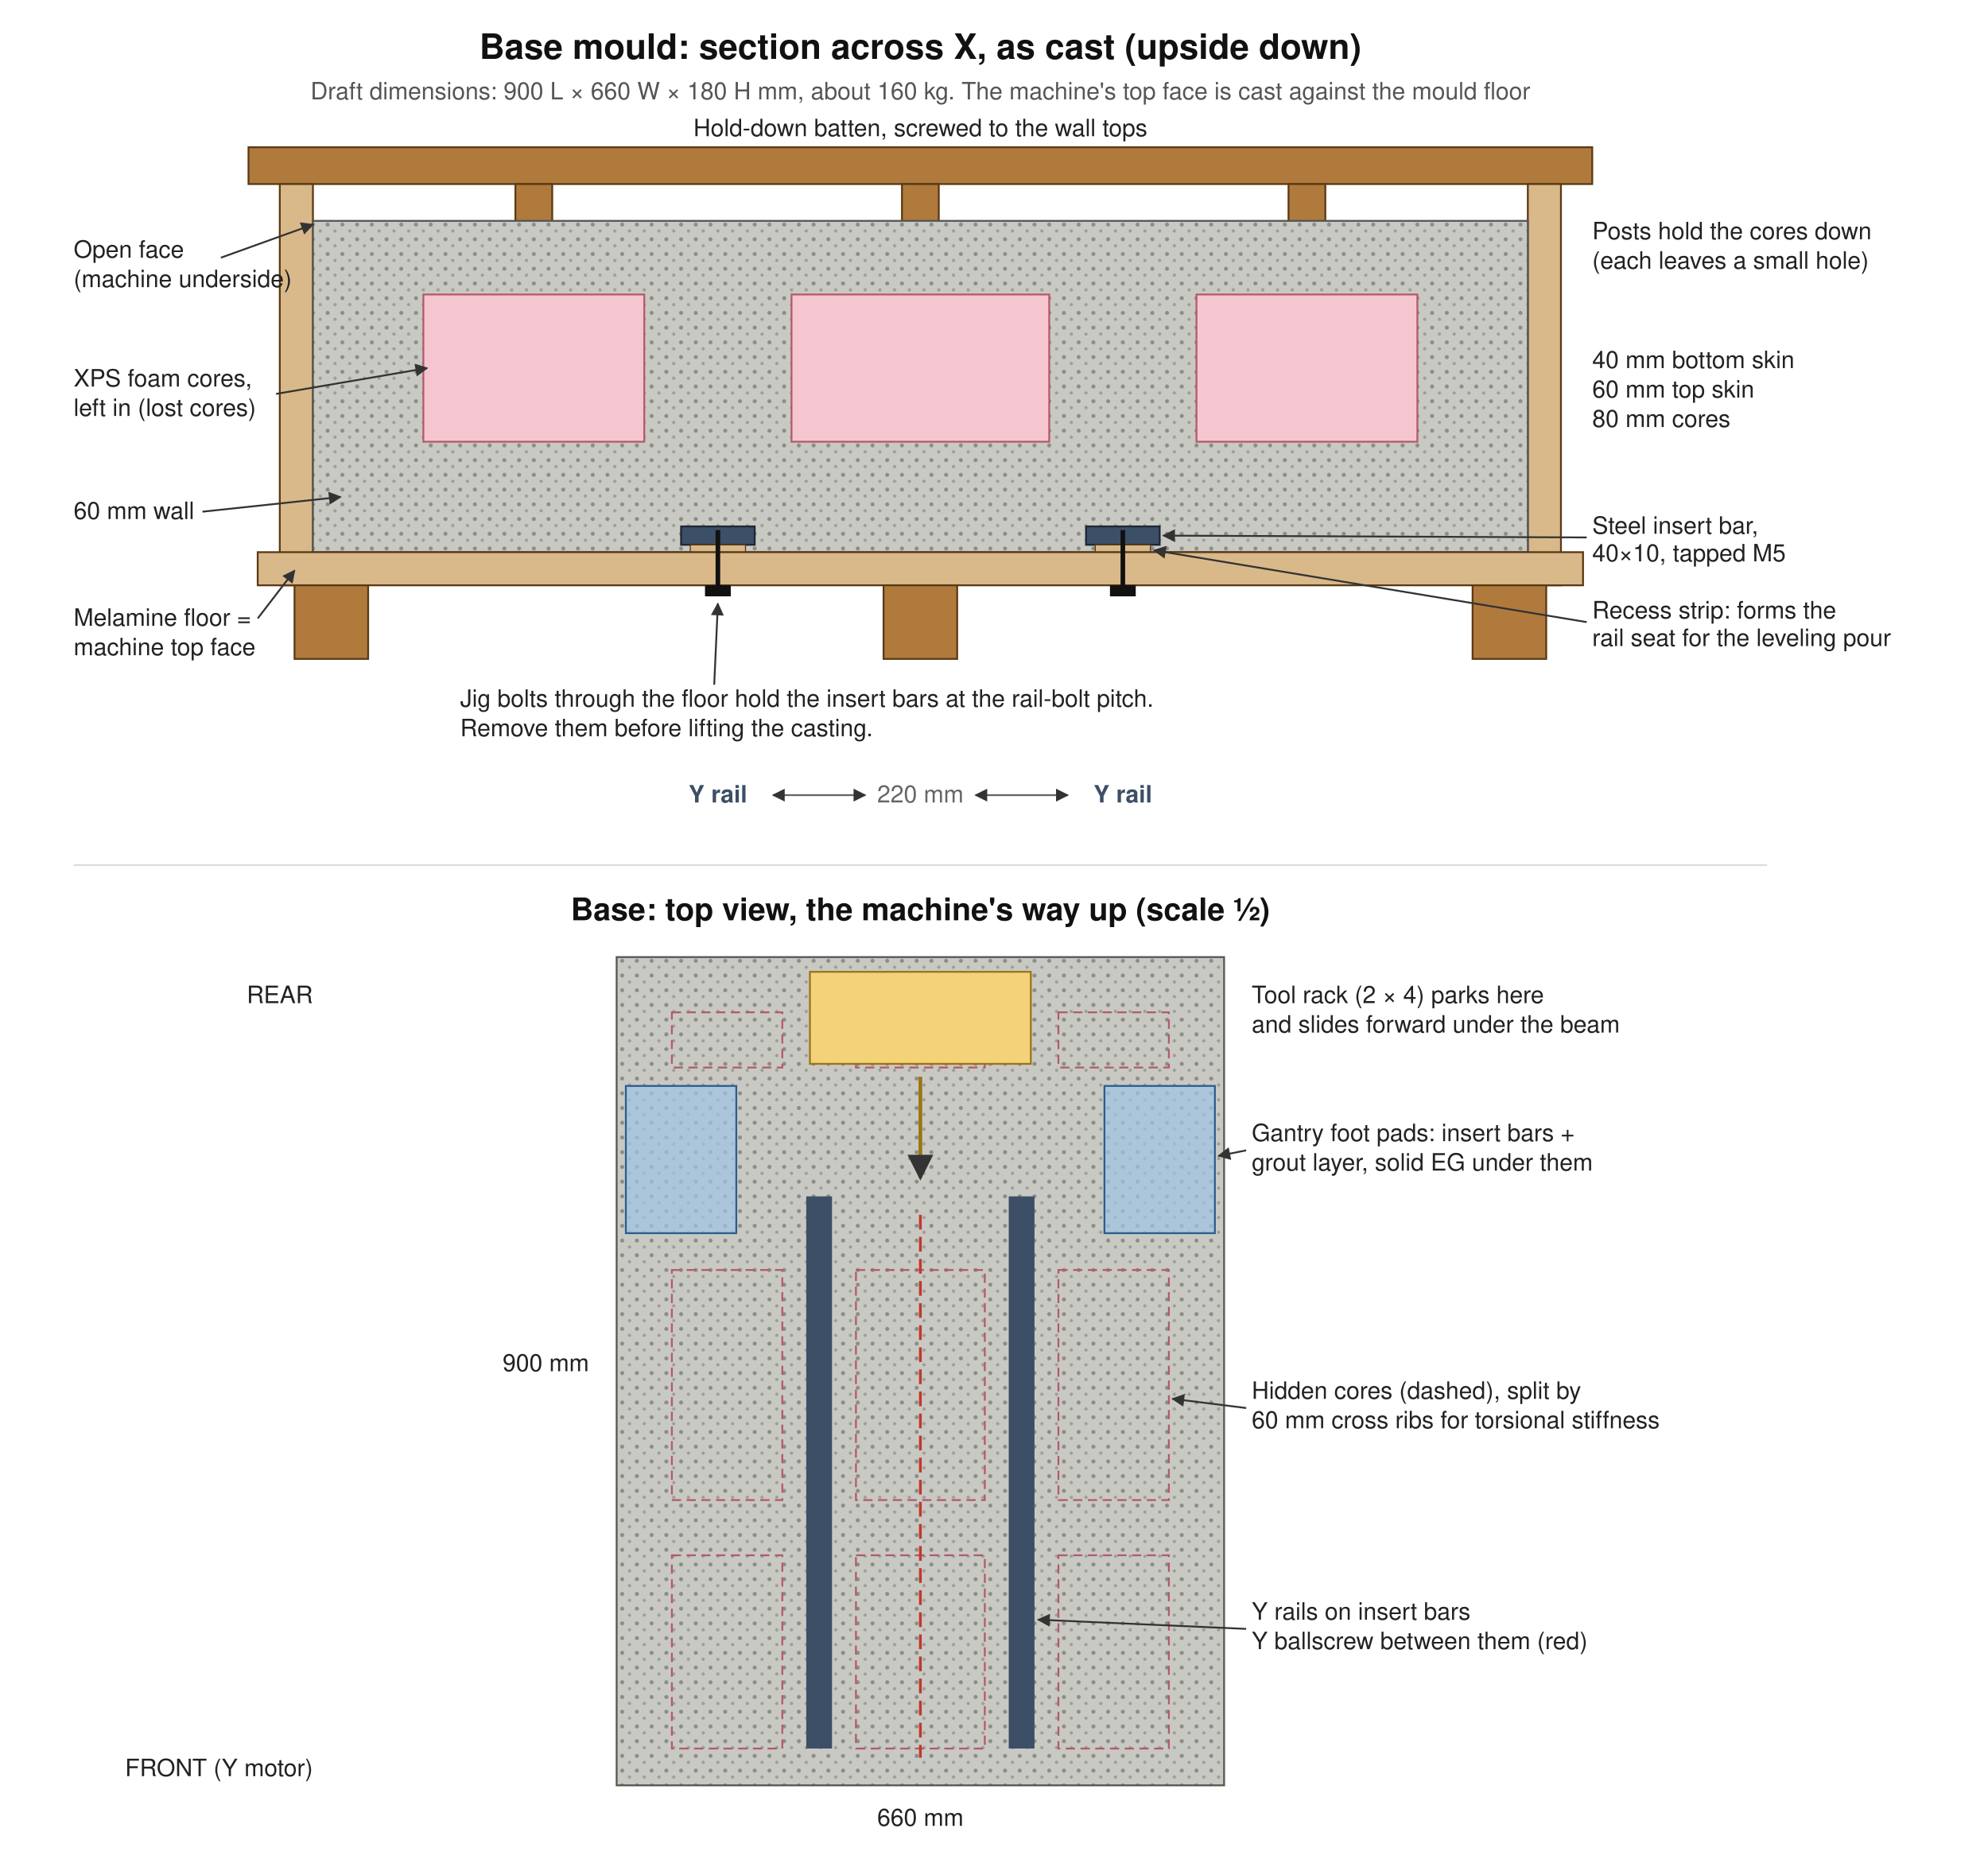
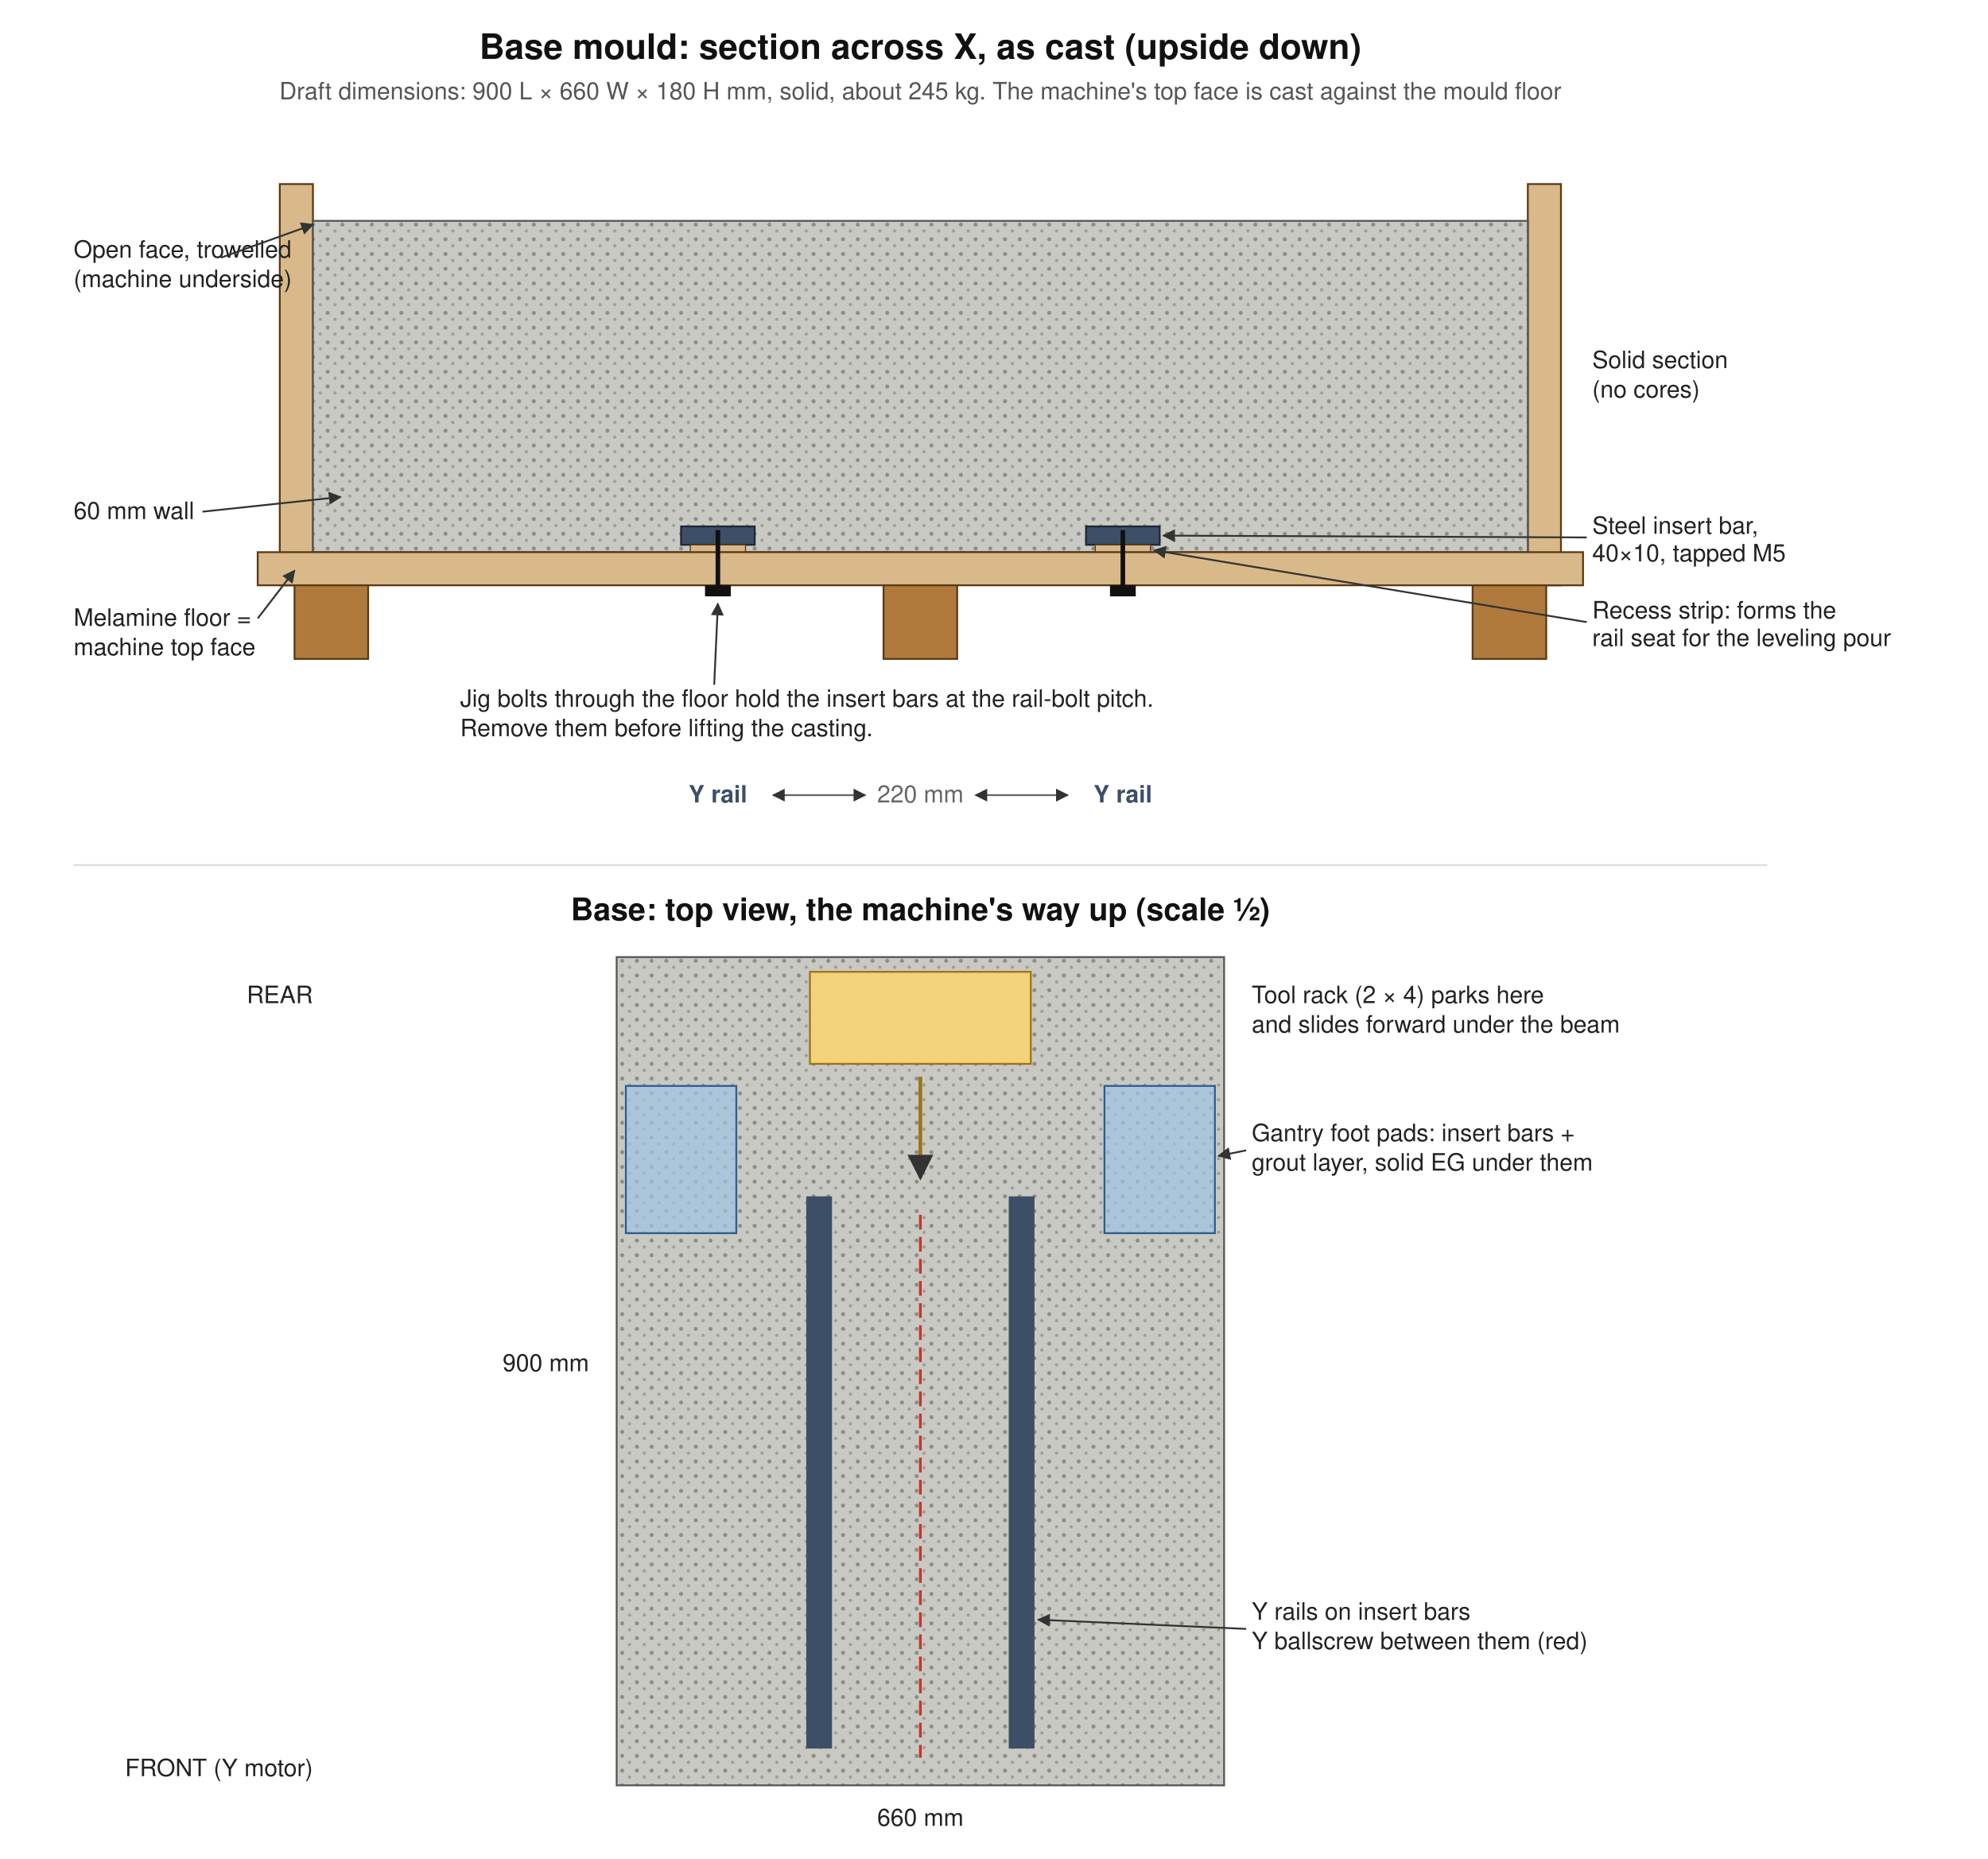
<svg xmlns="http://www.w3.org/2000/svg" viewBox="0 0 1080 1010" font-family="Helvetica, Arial, sans-serif" font-size="13">
  <defs>
    <pattern id="eg" width="8" height="8" patternUnits="userSpaceOnUse">
      <rect width="8" height="8" fill="#c9c9c4" />
      <circle cx="2" cy="2" r="1.1" fill="#8d8d87" />
      <circle cx="6" cy="5.5" r="0.9" fill="#9e9e98" />
    </pattern>
    <marker id="ar" viewBox="0 0 10 10" refX="9" refY="5" markerWidth="7" markerHeight="7" orient="auto-start-reverse">
      <path d="M0,0 L10,5 L0,10 z" fill="#333" />
    </marker>
  </defs>
  <rect width="1080" height="1010" fill="#ffffff" />
  <text x="500" y="32" text-anchor="middle" font-size="19" font-weight="bold" fill="#111">Base mould: section across X, as cast (upside down)</text>
-   <text x="500" y="54" text-anchor="middle" fill="#555">Draft dimensions: 900 L × 660 W × 180 H mm, about 160 kg. The machine's top face is cast against the mould floor</text>
-   <rect x="135" y="80" width="730" height="20" fill="#b07a3c" stroke="#5a3a14" />
-   <rect x="280" y="100" width="20" height="60" fill="#b07a3c" stroke="#5a3a14" />
-   <rect x="490" y="100" width="20" height="60" fill="#b07a3c" stroke="#5a3a14" />
-   <rect x="700" y="100" width="20" height="60" fill="#b07a3c" stroke="#5a3a14" />
+   <text x="500" y="54" text-anchor="middle" fill="#555">Draft dimensions: 900 L × 660 W × 180 H mm, solid, about 245 kg. The machine's top face is cast against the mould floor</text>
  <rect x="152" y="100" width="18" height="218" fill="#d9b98a" stroke="#5a3a14" />
  <rect x="830" y="100" width="18" height="218" fill="#d9b98a" stroke="#5a3a14" />
  <rect x="170" y="120" width="660" height="180" fill="url(#eg)" stroke="#555" />
-   <rect x="230" y="160" width="120" height="80" fill="#f6c6d0" stroke="#b5596c" />
-   <rect x="430" y="160" width="140" height="80" fill="#f6c6d0" stroke="#b5596c" />
-   <rect x="650" y="160" width="120" height="80" fill="#f6c6d0" stroke="#b5596c" />
  <rect x="370" y="286" width="40" height="10" fill="#3d4f66" stroke="#1d2836" />
  <rect x="590" y="286" width="40" height="10" fill="#3d4f66" stroke="#1d2836" />
  <rect x="375" y="296" width="30" height="4" fill="#d9b98a" stroke="#5a3a14" stroke-width="0.6" />
  <rect x="595" y="296" width="30" height="4" fill="#d9b98a" stroke="#5a3a14" stroke-width="0.6" />
  <rect x="140" y="300" width="720" height="18" fill="#d9b98a" stroke="#5a3a14" />
  <rect x="160" y="318" width="40" height="40" fill="#b07a3c" stroke="#5a3a14" />
  <rect x="480" y="318" width="40" height="40" fill="#b07a3c" stroke="#5a3a14" />
  <rect x="800" y="318" width="40" height="40" fill="#b07a3c" stroke="#5a3a14" />
  <line x1="390" y1="324" x2="390" y2="288" stroke="#111" stroke-width="2.5" />
  <rect x="383" y="318" width="14" height="6" fill="#111" />
  <line x1="610" y1="324" x2="610" y2="288" stroke="#111" stroke-width="2.5" />
  <rect x="603" y="318" width="14" height="6" fill="#111" />
  <g fill="#222">
-     <text x="500" y="74" text-anchor="middle">Hold-down batten, screwed to the wall tops</text>
-     <text x="40" y="140" text-anchor="start">Open face</text>
+     <text x="40" y="140" text-anchor="start">Open face, trowelled</text>
    <text x="40" y="156">(machine underside)</text>
    <line x1="120" y1="140" x2="170" y2="122" stroke="#333" marker-end="url(#ar)" />
-     <text x="865" y="130">Posts hold the cores down</text>
-     <text x="865" y="146">(each leaves a small hole)</text>
-     <text x="40" y="210">XPS foam cores,</text>
-     <text x="40" y="226">left in (lost cores)</text>
-     <line x1="150" y1="214" x2="232" y2="200" stroke="#333" marker-end="url(#ar)" />
    <text x="40" y="282">60 mm wall</text>
    <line x1="110" y1="278" x2="185" y2="270" stroke="#333" marker-end="url(#ar)" />
-     <text x="865" y="200">40 mm bottom skin</text>
-     <text x="865" y="216">60 mm top skin</text>
-     <text x="865" y="232">80 mm cores</text>
+     <text x="865" y="200">Solid section</text>
+     <text x="865" y="216">(no cores)</text>
    <text x="865" y="290">Steel insert bar,</text>
    <text x="865" y="305">40×10, tapped M5</text>
    <line x1="862" y1="292" x2="632" y2="291" stroke="#333" marker-end="url(#ar)" />
    <text x="865" y="336">Recess strip: forms the</text>
    <text x="865" y="351">rail seat for the leveling pour</text>
    <line x1="862" y1="338" x2="627" y2="299" stroke="#333" marker-end="url(#ar)" />
    <text x="250" y="384">Jig bolts through the floor hold the insert bars at the rail-bolt pitch.</text>
    <text x="250" y="400">Remove them before lifting the casting.</text>
    <line x1="388" y1="372" x2="390" y2="328" stroke="#333" marker-end="url(#ar)" />
    <text x="40" y="340">Melamine floor = </text>
    <text x="40" y="356">machine top face</text>
    <line x1="140" y1="336" x2="160" y2="310" stroke="#333" marker-end="url(#ar)" />
  </g>
  <text x="390" y="436" text-anchor="middle" fill="#3d4f66" font-weight="bold">Y rail</text>
  <text x="610" y="436" text-anchor="middle" fill="#3d4f66" font-weight="bold">Y rail</text>
  <text x="500" y="436" text-anchor="middle" fill="#666">220 mm</text>
  <line x1="420" y1="432" x2="470" y2="432" stroke="#666" marker-start="url(#ar)" marker-end="url(#ar)" />
  <line x1="530" y1="432" x2="580" y2="432" stroke="#666" marker-start="url(#ar)" marker-end="url(#ar)" />
  <line x1="40" y1="470" x2="960" y2="470" stroke="#ddd" />
  <text x="500" y="500" text-anchor="middle" font-size="17" font-weight="bold" fill="#111">Base: top view, the machine's way up (scale ½)</text>
  <rect x="335" y="520" width="330" height="450" fill="url(#eg)" stroke="#555" />
-   <g fill="none" stroke="#b5596c" stroke-dasharray="5 3">
-     <rect x="365" y="845" width="60" height="105" />
-     <rect x="465" y="845" width="70" height="105" transform="translate(0,0)" />
-     <rect x="575" y="845" width="60" height="105" />
-     <rect x="365" y="690" width="60" height="125" />
-     <rect x="465" y="690" width="70" height="125" />
-     <rect x="575" y="690" width="60" height="125" />
-     <rect x="365" y="550" width="60" height="30" />
-     <rect x="465" y="550" width="70" height="30" />
-     <rect x="575" y="550" width="60" height="30" />
-   </g>
  <rect x="340" y="590" width="60" height="80" fill="#9fc3e6" fill-opacity="0.7" stroke="#2c5d8f" />
  <rect x="600" y="590" width="60" height="80" fill="#9fc3e6" fill-opacity="0.7" stroke="#2c5d8f" />
  <rect x="438" y="650" width="14" height="300" fill="#3d4f66" />
  <rect x="548" y="650" width="14" height="300" fill="#3d4f66" />
  <line x1="500" y1="660" x2="500" y2="955" stroke="#c0392b" stroke-dasharray="8 4" stroke-width="1.5" />
  <rect x="440" y="528" width="120" height="50" fill="#f3d27a" stroke="#9a7514" />
  <line x1="500" y1="585" x2="500" y2="640" stroke="#9a7514" stroke-width="2" marker-end="url(#ar)" />
  <g fill="#222">
    <text x="680" y="545">Tool rack (2 × 4) parks here</text>
    <text x="680" y="561">and slides forward under the beam</text>
    <text x="680" y="620">Gantry foot pads: insert bars +</text>
    <text x="680" y="636">grout layer, solid EG under them</text>
    <line x1="677" y1="625" x2="662" y2="628" stroke="#333" marker-end="url(#ar)" />
-     <text x="680" y="760">Hidden cores (dashed), split by</text>
-     <text x="680" y="776">60 mm cross ribs for torsional stiffness</text>
-     <line x1="677" y1="765" x2="637" y2="760" stroke="#333" marker-end="url(#ar)" />
    <text x="680" y="880">Y rails on insert bars</text>
    <text x="680" y="896">Y ballscrew between them (red)</text>
    <line x1="677" y1="885" x2="564" y2="880" stroke="#333" marker-end="url(#ar)" />
    <text x="170" y="545" text-anchor="end">REAR</text>
    <text x="170" y="965" text-anchor="end">FRONT (Y motor)</text>
    <text x="320" y="745" text-anchor="end">900 mm</text>
    <text x="500" y="992" text-anchor="middle">660 mm</text>
  </g>
</svg>
